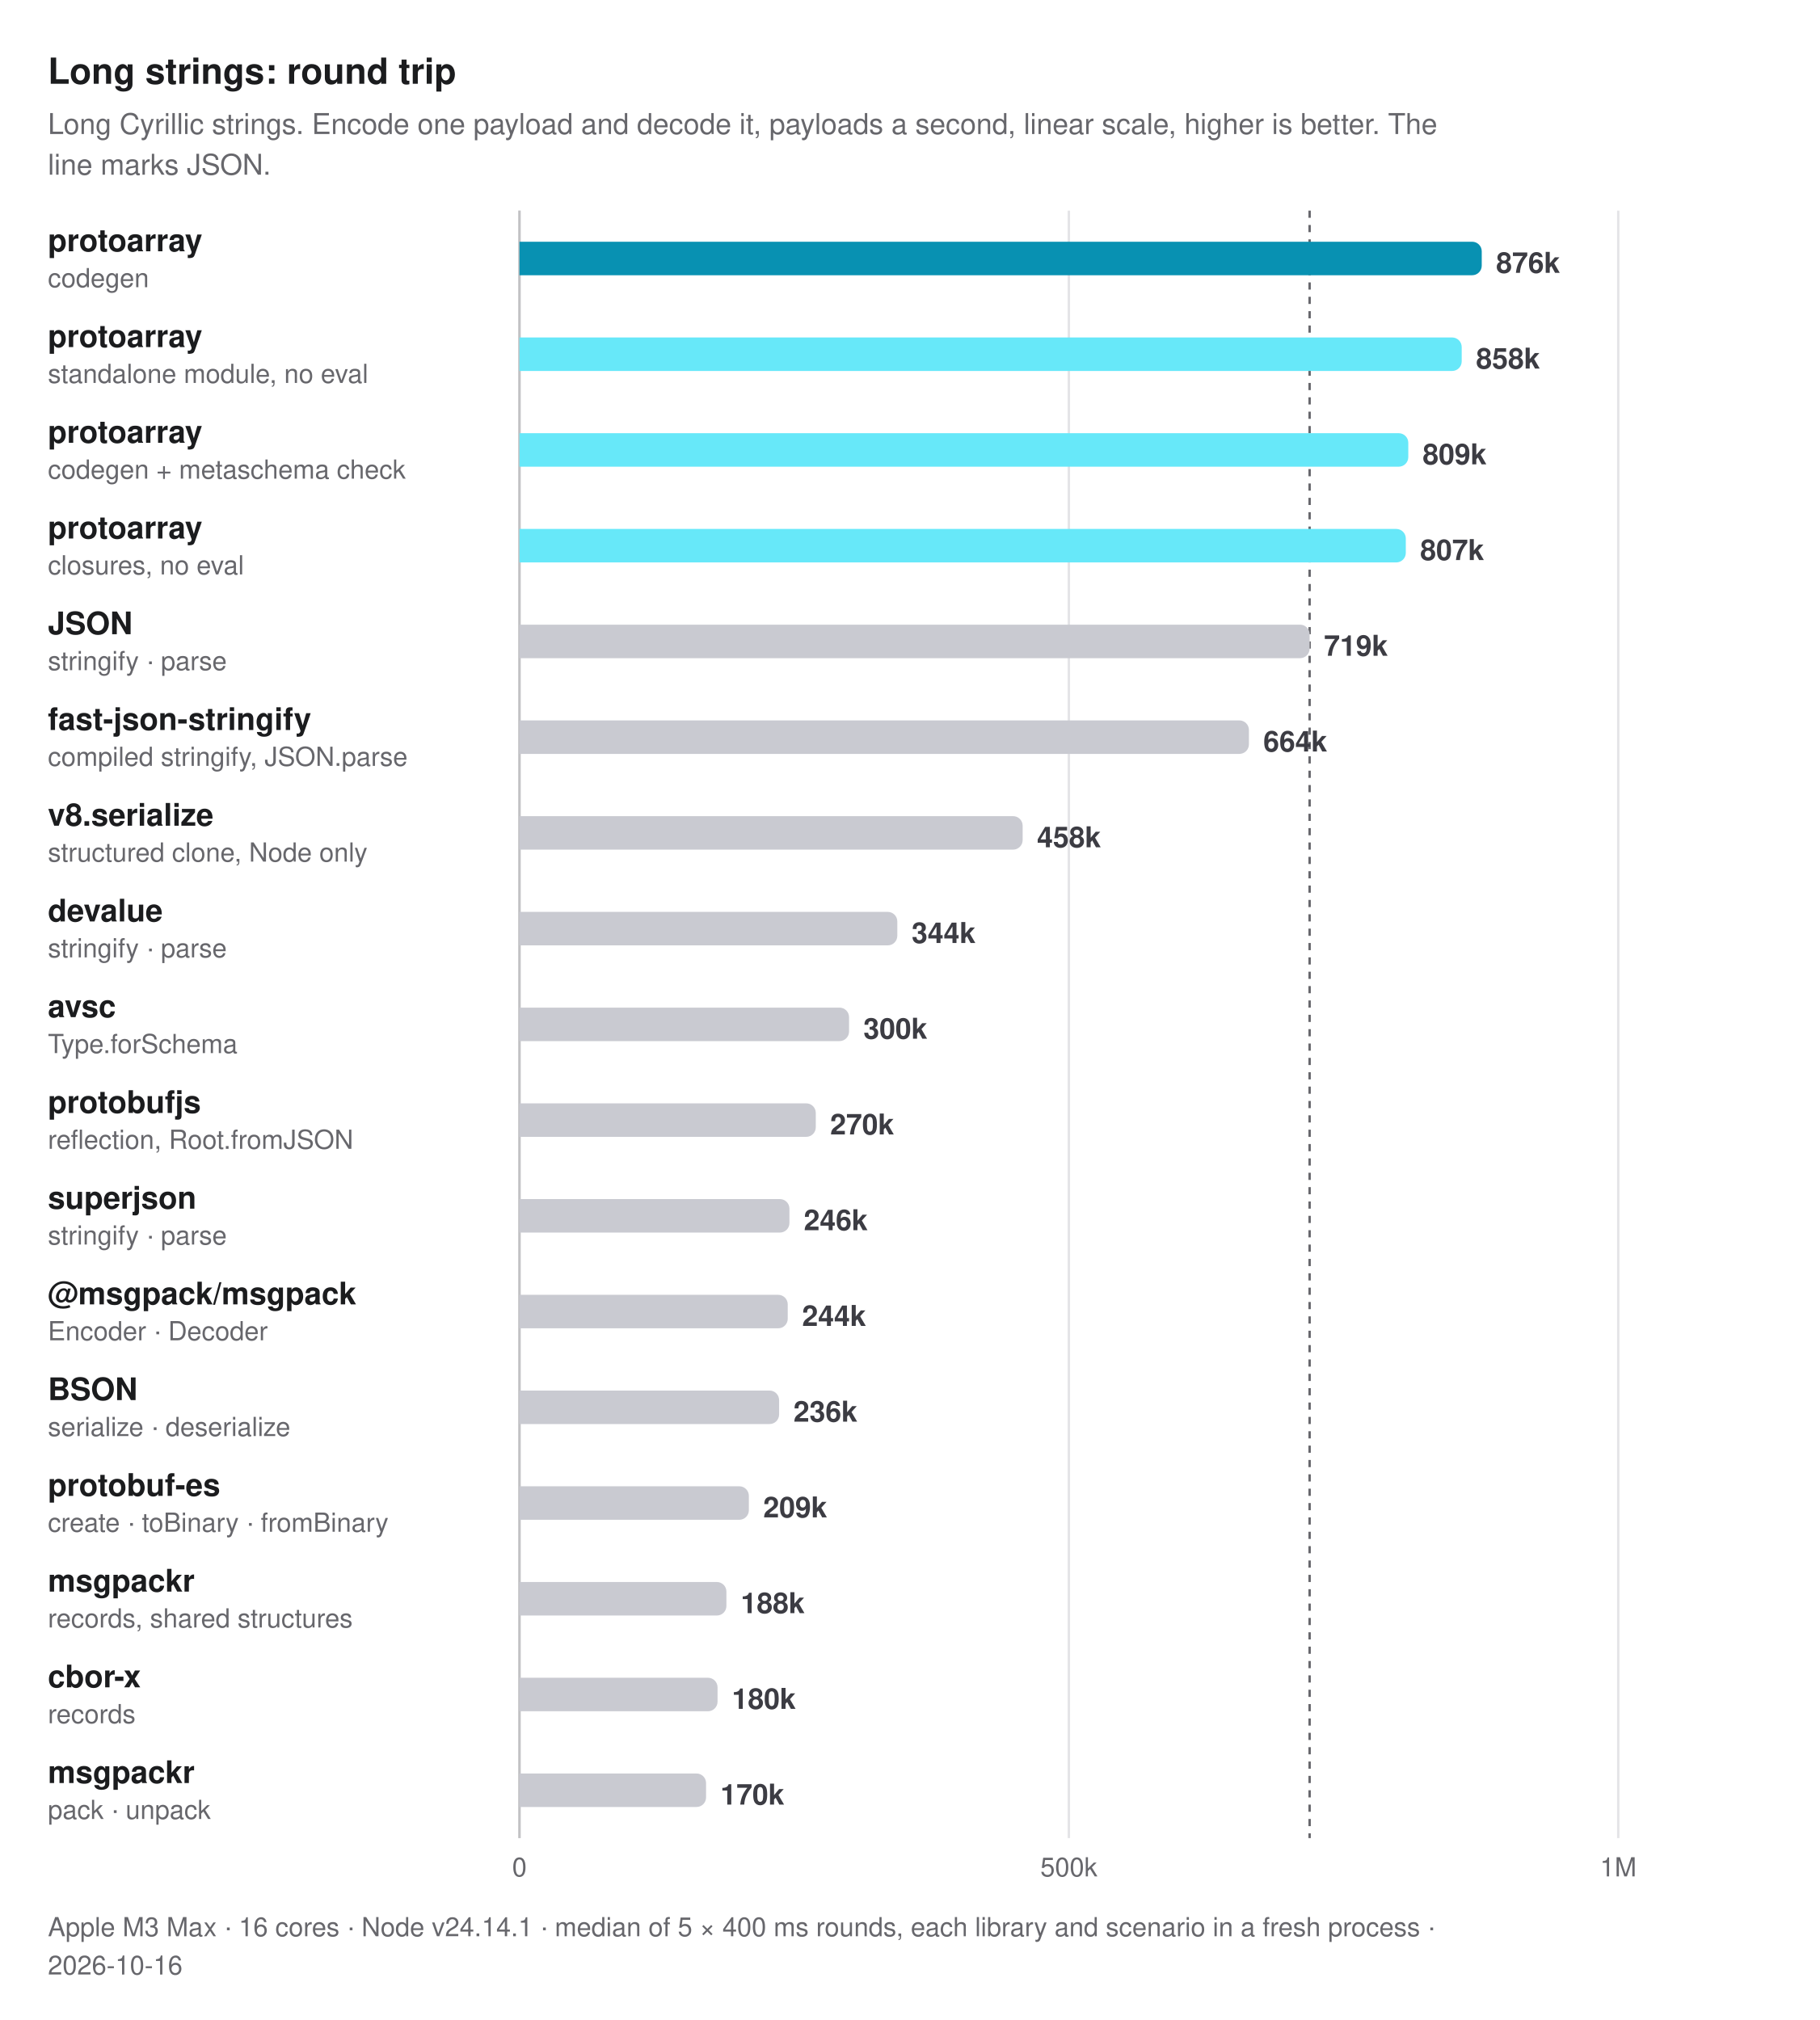
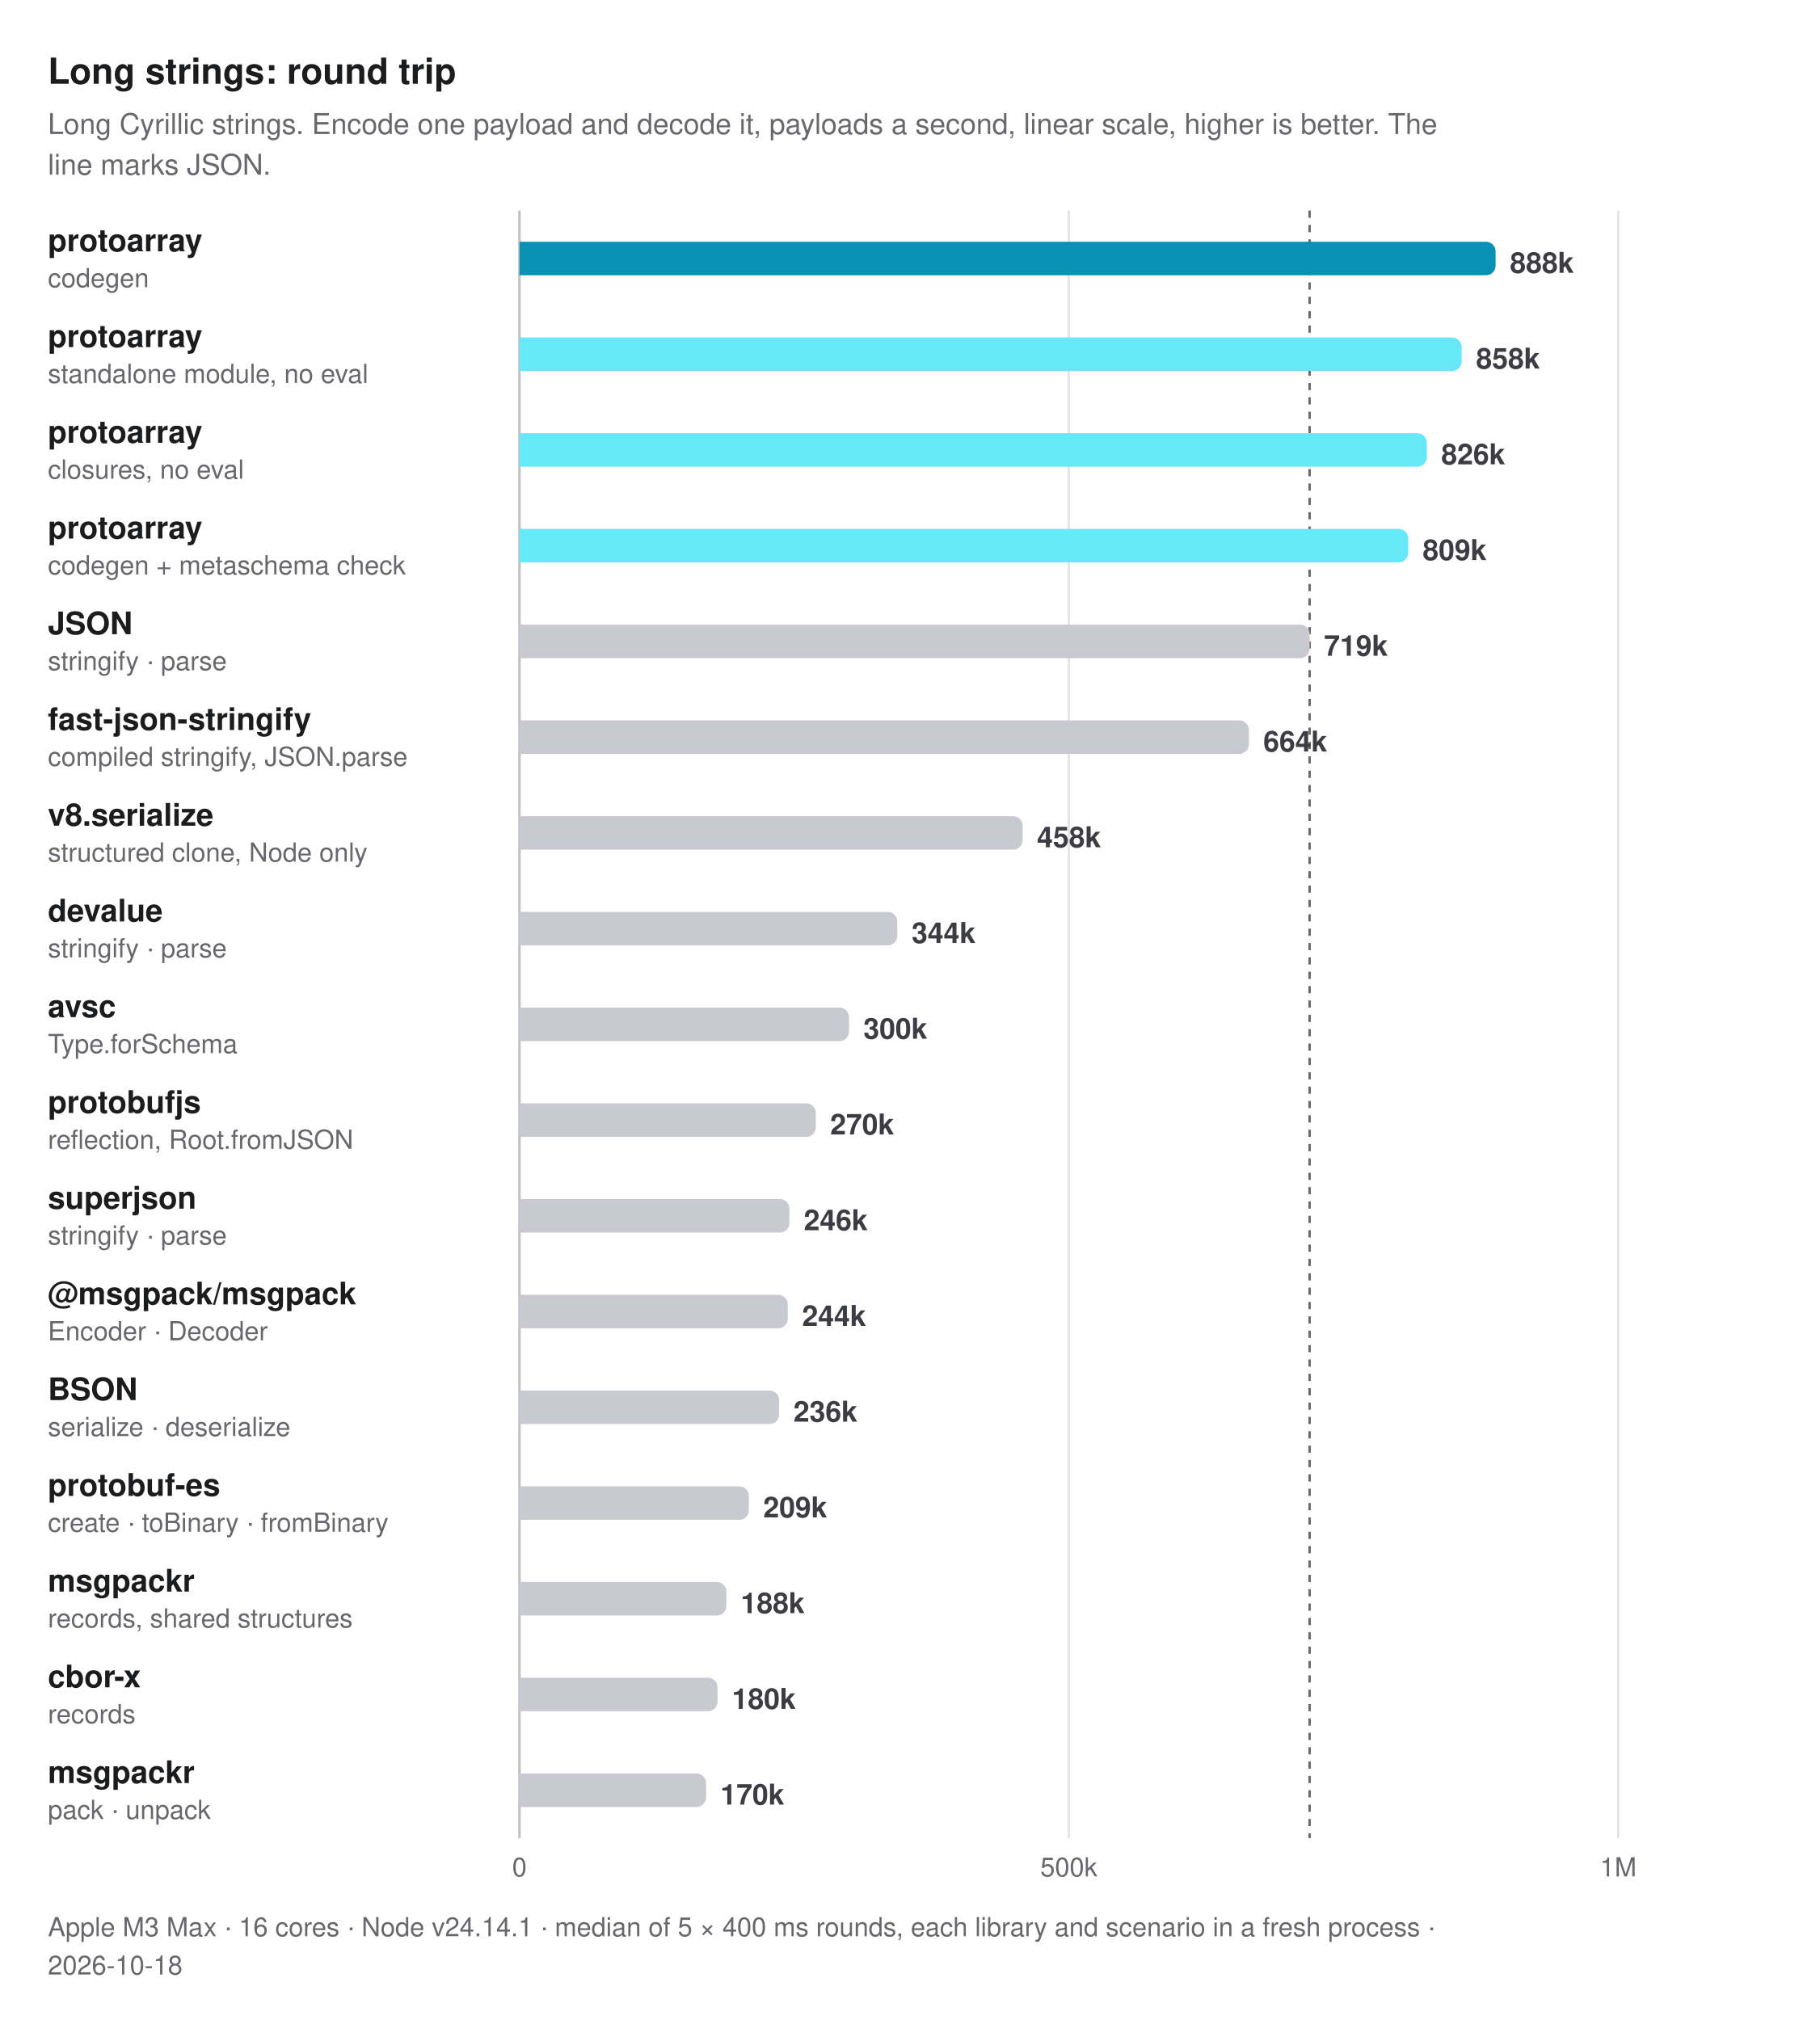
<svg xmlns="http://www.w3.org/2000/svg" width="760" height="844" viewBox="0 0 760 844" role="img" aria-label="Long strings: round trip. Long Cyrillic strings. Encode one payload and decode it, payloads a second, linear scale, higher is better. The line marks JSON.">
  <style>
  text { font-family: -apple-system, BlinkMacSystemFont, "Segoe UI", Helvetica, Arial, sans-serif; }
  .title { font-size: 15px; font-weight: 700; fill: #1b1c1e; }
  .subtitle, .caption { font-size: 12px; fill: #67676c; }
  .caption { font-size: 11px; }
  .group { font-size: 11px; font-weight: 600; letter-spacing: 0.06em; fill: #67676c; }
  .label { font-size: 13px; font-weight: 600; fill: #1b1c1e; }
  .label.primary, .label.secondary { font-weight: 700; }
  .sublabel { font-size: 11px; fill: #67676c; }
  .value { font-size: 12px; font-weight: 600; fill: #3c3c43; font-variant-numeric: tabular-nums; }
  .value.small { font-size: 10px; }
  .legend { font-size: 11px; fill: #3c3c43; }
  .tick { font-size: 11px; fill: #67676c; font-variant-numeric: tabular-nums; }
  .grid { stroke: #e4e4e7; stroke-width: 1; }
  .axis { stroke: #c2c2c4; stroke-width: 1; }
  .ref { stroke: #67676c; stroke-width: 1; stroke-dasharray: 3 3; }
  .bar { fill: #c9cad1; }
  .bar.primary { fill: #0891b2; }
  .bar.secondary { fill: #67e8f9; }
  @media (prefers-color-scheme: dark) {
    .title, .label { fill: #dfdfd6; }
    .subtitle, .caption, .group, .sublabel, .tick { fill: #98989f; }
    .value, .legend { fill: #c2c2c4; }
    .grid { stroke: #2e2e32; }
    .axis { stroke: #48484c; }
    .ref { stroke: #98989f; }
    .bar { fill: #4a4b53; }
    .bar.primary { fill: #22d3ee; }
    .bar.secondary { fill: #0e7490; }
  }
</style>
  <text class="title" x="20" y="35">Long strings: round trip</text>
  <text class="subtitle" x="20" y="56">Long Cyrillic strings. Encode one payload and decode it, payloads a second, linear scale, higher is better. The</text>
  <text class="subtitle" x="20" y="73">line marks JSON.</text>
  <line class="grid" x1="217" y1="88" x2="217" y2="768" />
  <text class="tick" x="217" y="784" text-anchor="middle">0</text>
  <line class="grid" x1="446.5" y1="88" x2="446.5" y2="768" />
  <text class="tick" x="446.5" y="784" text-anchor="middle">500k</text>
  <line class="grid" x1="676" y1="88" x2="676" y2="768" />
  <text class="tick" x="676" y="784" text-anchor="middle">1M</text>
  <line class="axis" x1="217" y1="88" x2="217" y2="768" />
  <line class="ref" x1="547.07" y1="88" x2="547.07" y2="768" />
  <g>
    <text class="label primary" x="20" y="105">protoarray</text>
    <text class="sublabel" x="20" y="120">codegen</text>
-     <path class="bar primary" d="M217,101H614.975A4,4 0 0 1 618.975,105V111A4,4 0 0 1 614.975,115H217Z" />
-     <text class="value" x="624.975" y="114">876k</text>
+     <path class="bar primary" d="M217,101H620.76A4,4 0 0 1 624.76,105V111A4,4 0 0 1 620.76,115H217Z" />
+     <text class="value" x="630.76" y="114">888k</text>
  </g>
  <g>
    <text class="label secondary" x="20" y="145">protoarray</text>
    <text class="sublabel" x="20" y="160">standalone module, no eval</text>
    <path class="bar secondary" d="M217,141H606.602A4,4 0 0 1 610.602,145V151A4,4 0 0 1 606.602,155H217Z" />
    <text class="value" x="616.602" y="154">858k</text>
  </g>
  <g>
    <text class="label secondary" x="20" y="185">protoarray</text>
-     <text class="sublabel" x="20" y="200">codegen + metaschema check</text>
-     <path class="bar secondary" d="M217,181H584.29A4,4 0 0 1 588.29,185V191A4,4 0 0 1 584.29,195H217Z" />
-     <text class="value" x="594.29" y="194">809k</text>
+     <text class="sublabel" x="20" y="200">closures, no eval</text>
+     <path class="bar secondary" d="M217,181H592.054A4,4 0 0 1 596.054,185V191A4,4 0 0 1 592.054,195H217Z" />
+     <text class="value" x="602.054" y="194">826k</text>
  </g>
  <g>
    <text class="label secondary" x="20" y="225">protoarray</text>
-     <text class="sublabel" x="20" y="240">closures, no eval</text>
-     <path class="bar secondary" d="M217,221H583.254A4,4 0 0 1 587.254,225V231A4,4 0 0 1 583.254,235H217Z" />
-     <text class="value" x="593.254" y="234">807k</text>
+     <text class="sublabel" x="20" y="240">codegen + metaschema check</text>
+     <path class="bar secondary" d="M217,221H584.29A4,4 0 0 1 588.29,225V231A4,4 0 0 1 584.29,235H217Z" />
+     <text class="value" x="594.29" y="234">809k</text>
  </g>
  <g>
    <text class="label" x="20" y="265">JSON</text>
    <text class="sublabel" x="20" y="280">stringify · parse</text>
    <path class="bar" d="M217,261H543.07A4,4 0 0 1 547.07,265V271A4,4 0 0 1 543.07,275H217Z" />
    <text class="value" x="553.07" y="274">719k</text>
  </g>
  <g>
    <text class="label" x="20" y="305">fast-json-stringify</text>
    <text class="sublabel" x="20" y="320">compiled stringify, JSON.parse</text>
    <path class="bar" d="M217,301H517.721A4,4 0 0 1 521.721,305V311A4,4 0 0 1 517.721,315H217Z" />
    <text class="value" x="527.721" y="314">664k</text>
  </g>
  <g>
    <text class="label" x="20" y="345">v8.serialize</text>
    <text class="sublabel" x="20" y="360">structured clone, Node only</text>
    <path class="bar" d="M217,341H423.195A4,4 0 0 1 427.195,345V351A4,4 0 0 1 423.195,355H217Z" />
    <text class="value" x="433.195" y="354">458k</text>
  </g>
  <g>
    <text class="label" x="20" y="385">devalue</text>
    <text class="sublabel" x="20" y="400">stringify · parse</text>
    <path class="bar" d="M217,381H370.836A4,4 0 0 1 374.836,385V391A4,4 0 0 1 370.836,395H217Z" />
    <text class="value" x="380.836" y="394">344k</text>
  </g>
  <g>
    <text class="label" x="20" y="425">avsc</text>
    <text class="sublabel" x="20" y="440">Type.forSchema</text>
    <path class="bar" d="M217,421H350.679A4,4 0 0 1 354.679,425V431A4,4 0 0 1 350.679,435H217Z" />
    <text class="value" x="360.679" y="434">300k</text>
  </g>
  <g>
    <text class="label" x="20" y="465">protobufjs</text>
    <text class="sublabel" x="20" y="480">reflection, Root.fromJSON</text>
    <path class="bar" d="M217,461H336.779A4,4 0 0 1 340.779,465V471A4,4 0 0 1 336.779,475H217Z" />
    <text class="value" x="346.779" y="474">270k</text>
  </g>
  <g>
    <text class="label" x="20" y="505">superjson</text>
    <text class="sublabel" x="20" y="520">stringify · parse</text>
    <path class="bar" d="M217,501H325.777A4,4 0 0 1 329.777,505V511A4,4 0 0 1 325.777,515H217Z" />
    <text class="value" x="335.777" y="514">246k</text>
  </g>
  <g>
    <text class="label" x="20" y="545">@msgpack/msgpack</text>
    <text class="sublabel" x="20" y="560">Encoder · Decoder</text>
    <path class="bar" d="M217,541H325.068A4,4 0 0 1 329.068,545V551A4,4 0 0 1 325.068,555H217Z" />
    <text class="value" x="335.068" y="554">244k</text>
  </g>
  <g>
    <text class="label" x="20" y="585">BSON</text>
    <text class="sublabel" x="20" y="600">serialize · deserialize</text>
    <path class="bar" d="M217,581H321.464A4,4 0 0 1 325.464,585V591A4,4 0 0 1 321.464,595H217Z" />
    <text class="value" x="331.464" y="594">236k</text>
  </g>
  <g>
    <text class="label" x="20" y="625">protobuf-es</text>
    <text class="sublabel" x="20" y="640">create · toBinary · fromBinary</text>
    <path class="bar" d="M217,621H308.827A4,4 0 0 1 312.827,625V631A4,4 0 0 1 308.827,635H217Z" />
    <text class="value" x="318.827" y="634">209k</text>
  </g>
  <g>
    <text class="label" x="20" y="665">msgpackr</text>
    <text class="sublabel" x="20" y="680">records, shared structures</text>
    <path class="bar" d="M217,661H299.448A4,4 0 0 1 303.448,665V671A4,4 0 0 1 299.448,675H217Z" />
    <text class="value" x="309.448" y="674">188k</text>
  </g>
  <g>
    <text class="label" x="20" y="705">cbor-x</text>
    <text class="sublabel" x="20" y="720">records</text>
    <path class="bar" d="M217,701H295.745A4,4 0 0 1 299.745,705V711A4,4 0 0 1 295.745,715H217Z" />
    <text class="value" x="305.745" y="714">180k</text>
  </g>
  <g>
    <text class="label" x="20" y="745">msgpackr</text>
    <text class="sublabel" x="20" y="760">pack · unpack</text>
    <path class="bar" d="M217,741H290.946A4,4 0 0 1 294.946,745V751A4,4 0 0 1 290.946,755H217Z" />
    <text class="value" x="300.946" y="754">170k</text>
  </g>
  <text class="caption" x="20" y="809">Apple M3 Max · 16 cores · Node v24.14.1 · median of 5 × 400 ms rounds, each library and scenario in a fresh process ·</text>
-   <text class="caption" x="20" y="825">2026-10-16</text>
+   <text class="caption" x="20" y="825">2026-10-18</text>
</svg>
